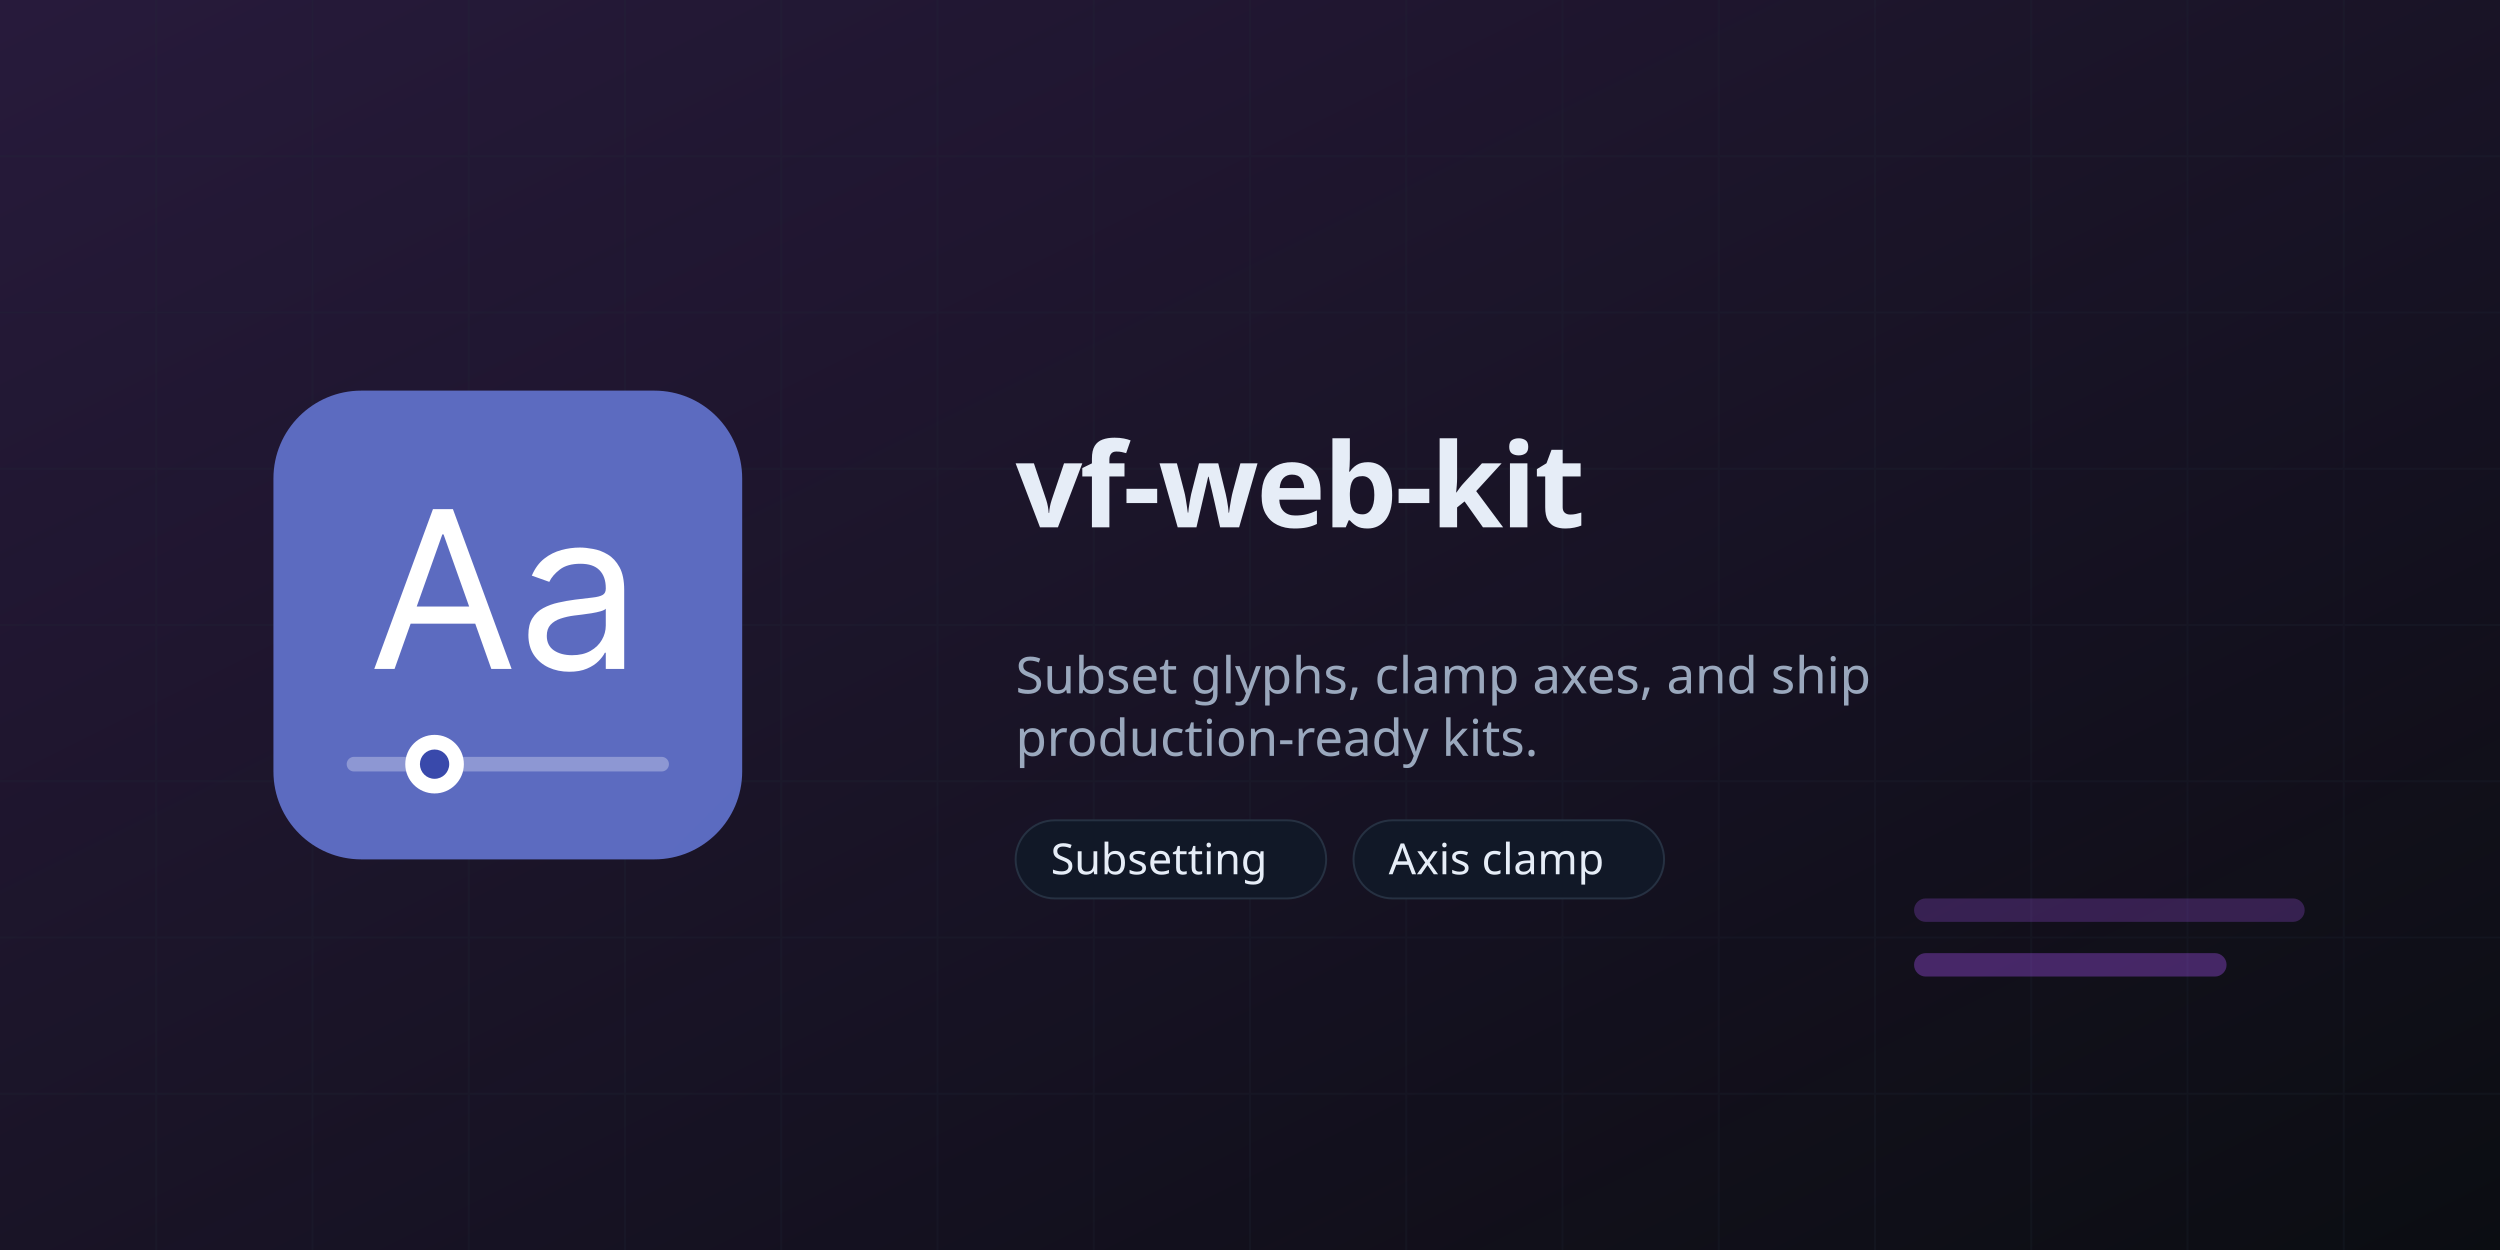
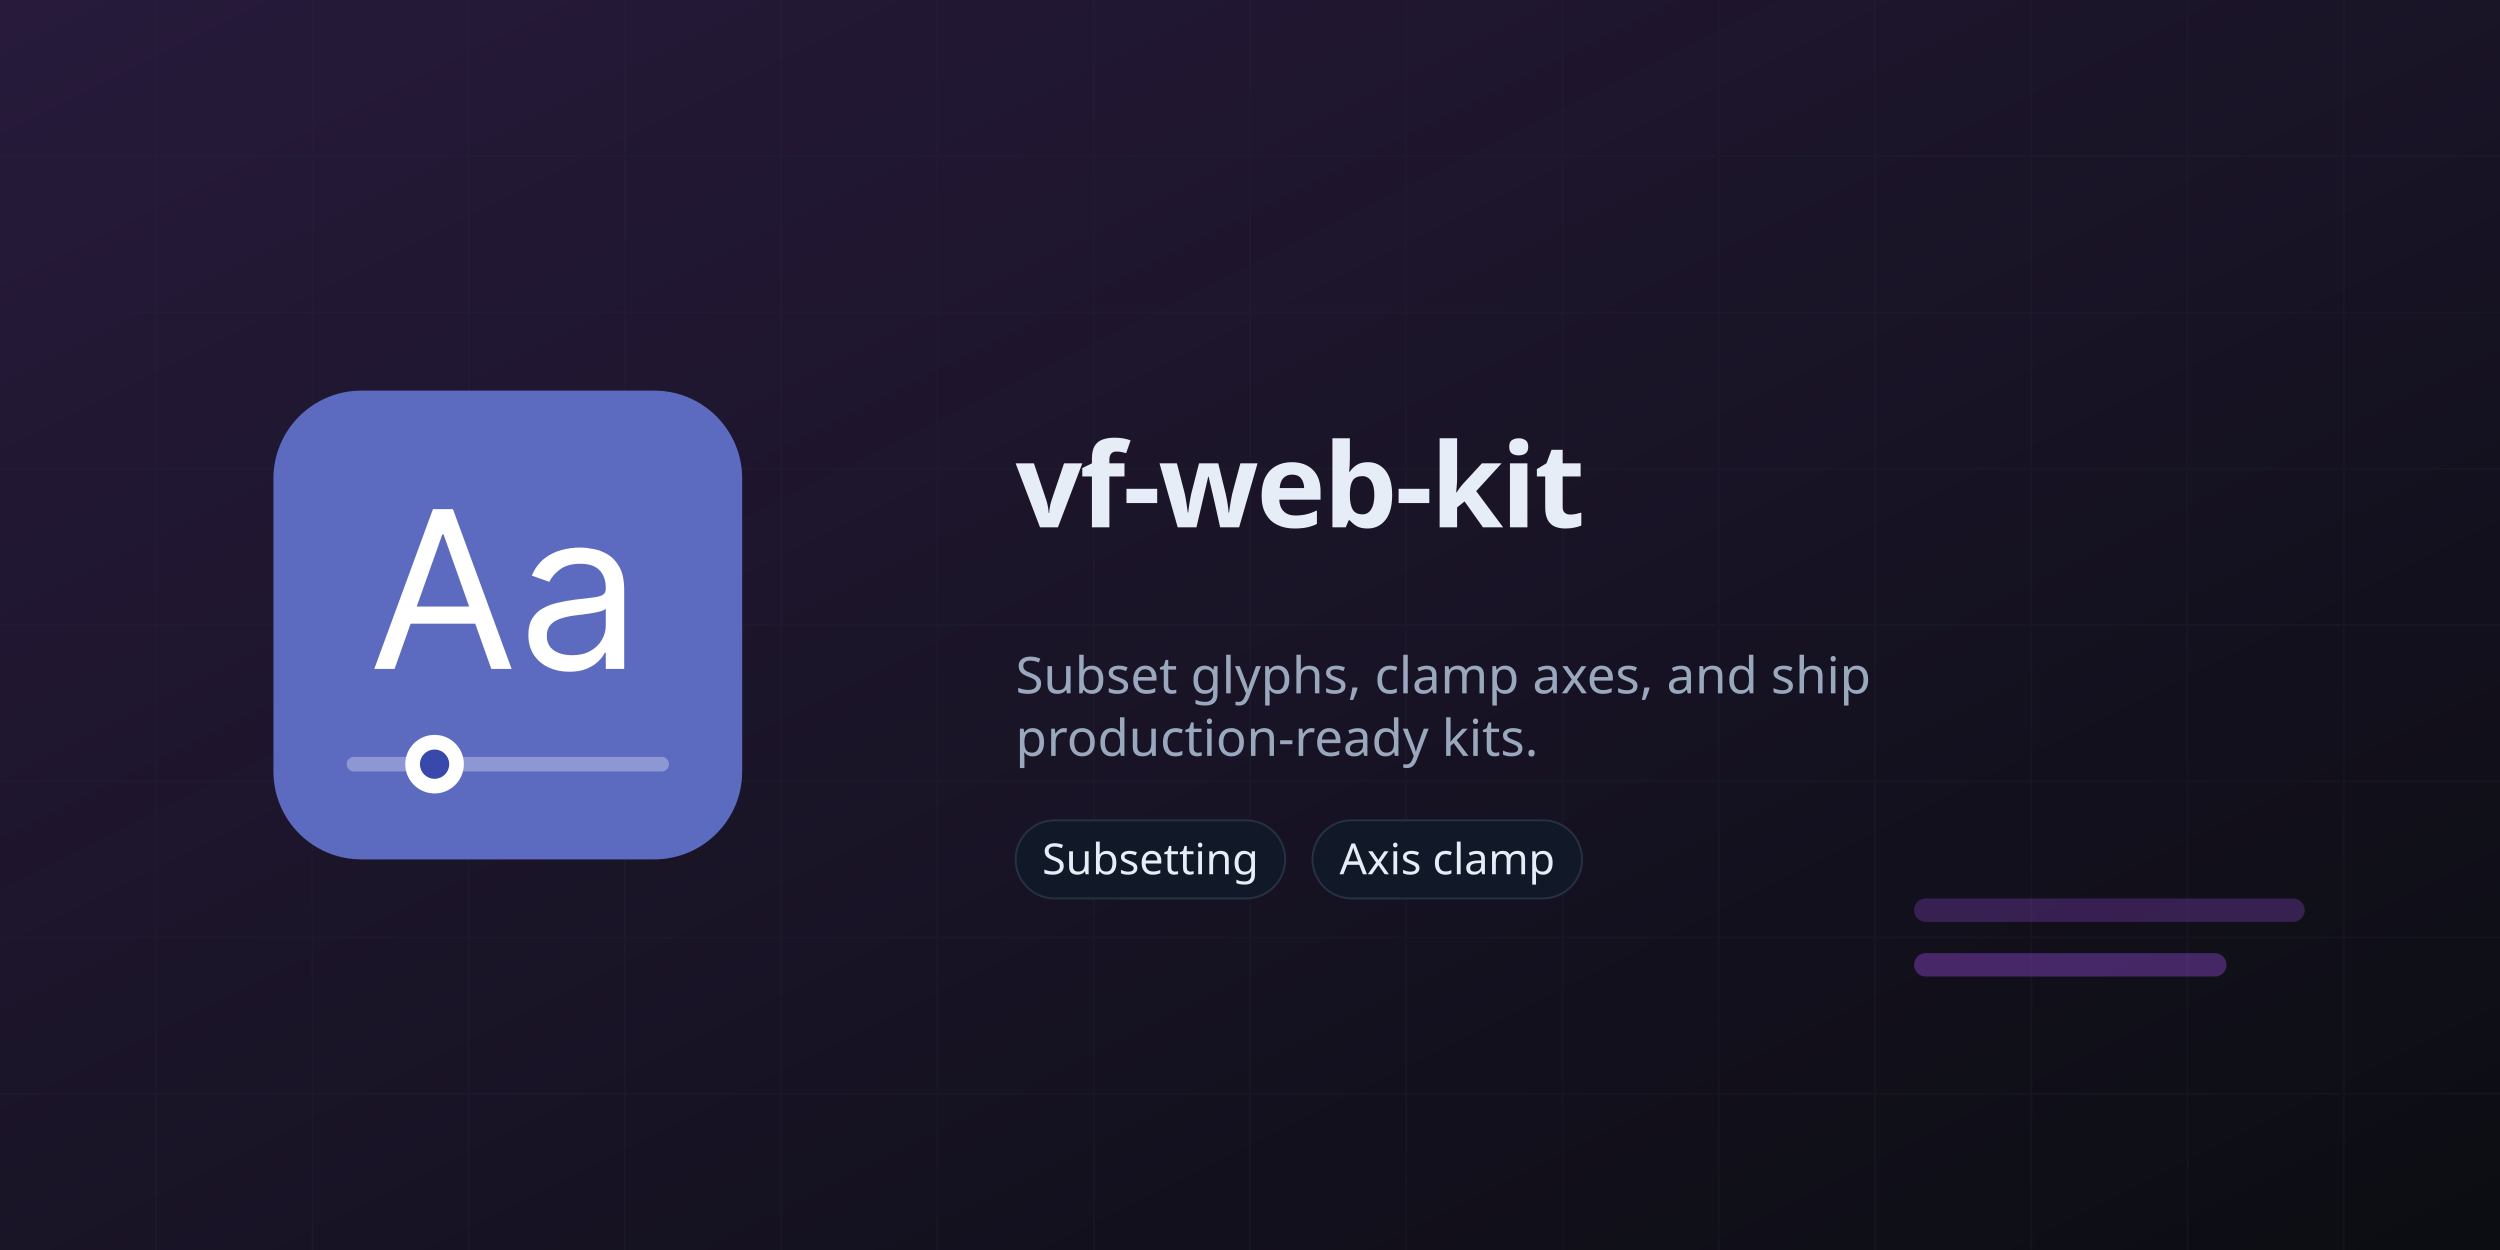
<svg xmlns="http://www.w3.org/2000/svg" width="1280" height="640" fill="none" style="color-scheme:light dark" viewBox="0 0 1280 640">
  <style>text{font-family:"Space Grotesk","Sora","IBM Plex Sans",sans-serif}</style>
  <defs>
    <linearGradient id="edge" x1="0" x2="1" y1="0" y2="1">
      <stop offset="0" stop-color="#A855F7" stop-opacity=".18" />
      <stop offset="1" stop-color="#A855F7" stop-opacity="0" />
    </linearGradient>
  </defs>
  <path fill="#0B0D12" d="M0 0h1280v640H0z" />
  <path fill="url(#edge)" d="M0 0h1280v640H0z" />
  <path stroke="#1F2A37" d="M80 0v640M160 0v640M240 0v640M320 0v640M400 0v640M480 0v640M560 0v640M640 0v640M720 0v640M800 0v640M880 0v640M960 0v640m80-640v640m80-640v640m80-640v640M0 80h1280M0 160h1280M0 240h1280M0 320h1280M0 400h1280M0 480h1280M0 560h1280" opacity=".22" />
  <g transform="translate(140 200)scale(3.75)">
    <g clip-path="url(#clip0_313_76)">
      <path fill="url(#paint0_linear_313_76)" d="M52 0H12C5.373 0 0 5.373 0 12v40c0 6.627 5.373 12 12 12h40c6.627 0 12-5.373 12-12V12c0-6.627-5.373-12-12-12" />
      <path fill="#fff" d="M16.537 38h-2.77l8.011-21.818h2.728L32.517 38h-2.77l-6.52-18.366h-.17zm1.023-8.523h11.164v2.344H17.56zm22.83 8.906q-1.556 0-2.823-.585a4.84 4.84 0 0 1-2.014-1.716q-.745-1.129-.745-2.727 0-1.405.553-2.28a3.9 3.9 0 0 1 1.481-1.385 7.8 7.8 0 0 1 2.046-.745q1.13-.256 2.269-.405 1.491-.192 2.418-.288.938-.106 1.364-.351.437-.246.437-.853v-.085q0-1.577-.863-2.45-.852-.874-2.589-.874-1.8 0-2.823.789-1.023.787-1.438 1.683l-2.387-.852q.64-1.492 1.705-2.323a6.4 6.4 0 0 1 2.344-1.172 9.7 9.7 0 0 1 2.514-.34q.788 0 1.81.191 1.035.18 1.993.756.97.576 1.609 1.737t.639 3.11V38h-2.514v-2.216h-.128q-.256.532-.852 1.14-.597.608-1.588 1.033-.99.427-2.418.426m.383-2.258q1.492 0 2.515-.586 1.033-.586 1.555-1.513a3.85 3.85 0 0 0 .533-1.95v-2.3q-.16.191-.703.351-.532.15-1.236.267-.693.105-1.353.191-.65.075-1.055.128a9.6 9.6 0 0 0-1.832.416q-.842.276-1.364.841-.51.555-.511 1.513 0 1.31.97 1.982.98.66 2.481.66" />
      <path fill="#fff" d="M53 50H11a1 1 0 1 0 0 2h42a1 1 0 1 0 0-2" opacity=".3" />
      <path fill="#fff" d="M22 55a4 4 0 1 0 0-8 4 4 0 0 0 0 8" />
      <path fill="#3949AB" d="M22 53a2 2 0 1 0 0-4 2 2 0 0 0 0 4" />
    </g>
    <defs>
      <linearGradient id="paint0_linear_313_76" x1="0" x2="4096" y1="0" y2="4096" gradientUnits="userSpaceOnUse">
        <stop stop-color="#5C6BC0" />
        <stop offset="1" stop-color="#3949AB" />
      </linearGradient>
      <clipPath id="clip0_313_76">
        <path fill="#fff" d="M0 0h64v64H0z" />
      </clipPath>
    </defs>
  </g>
  <text x="520" y="270" fill="#E6EDF7" font-size="60" font-weight="700" letter-spacing="-.02em">vf-web-kit</text>
  <text x="520" y="355" fill="#9AA8BD" font-size="26">Subset glyphs, clamp axes, and ship</text>
  <text x="520" y="387" fill="#9AA8BD" font-size="26">production-ready kits.</text>
  <g transform="translate(520 420)">
-     <rect width="159" height="40" fill="#111827" stroke="#263142" rx="20" />
-     <text x="18" y="20" fill="#E6EDF7" dominant-baseline="middle" font-size="22">Subsetting</text>
+     <rect width="138" height="40" fill="#111827" stroke="#263142" rx="20" />
+     <text x="69" y="20" fill="#E6EDF7" dominant-baseline="middle" font-size="22" text-anchor="middle">Subsetting</text>
  </g>
-   <g transform="translate(693 420)">
-     <rect width="159" height="40" fill="#111827" stroke="#263142" rx="20" />
-     <text x="18" y="20" fill="#E6EDF7" dominant-baseline="middle" font-size="22">Axis clamp</text>
+   <g transform="translate(672 420)">
+     <rect width="138" height="40" fill="#111827" stroke="#263142" rx="20" />
+     <text x="69" y="20" fill="#E6EDF7" dominant-baseline="middle" font-size="22" text-anchor="middle">Axis clamp</text>
  </g>
  <rect width="200" height="12" x="980" y="460" fill="#A855F7" fill-opacity=".25" rx="6" />
  <rect width="160" height="12" x="980" y="488" fill="#A855F7" fill-opacity=".35" rx="6" />
</svg>
